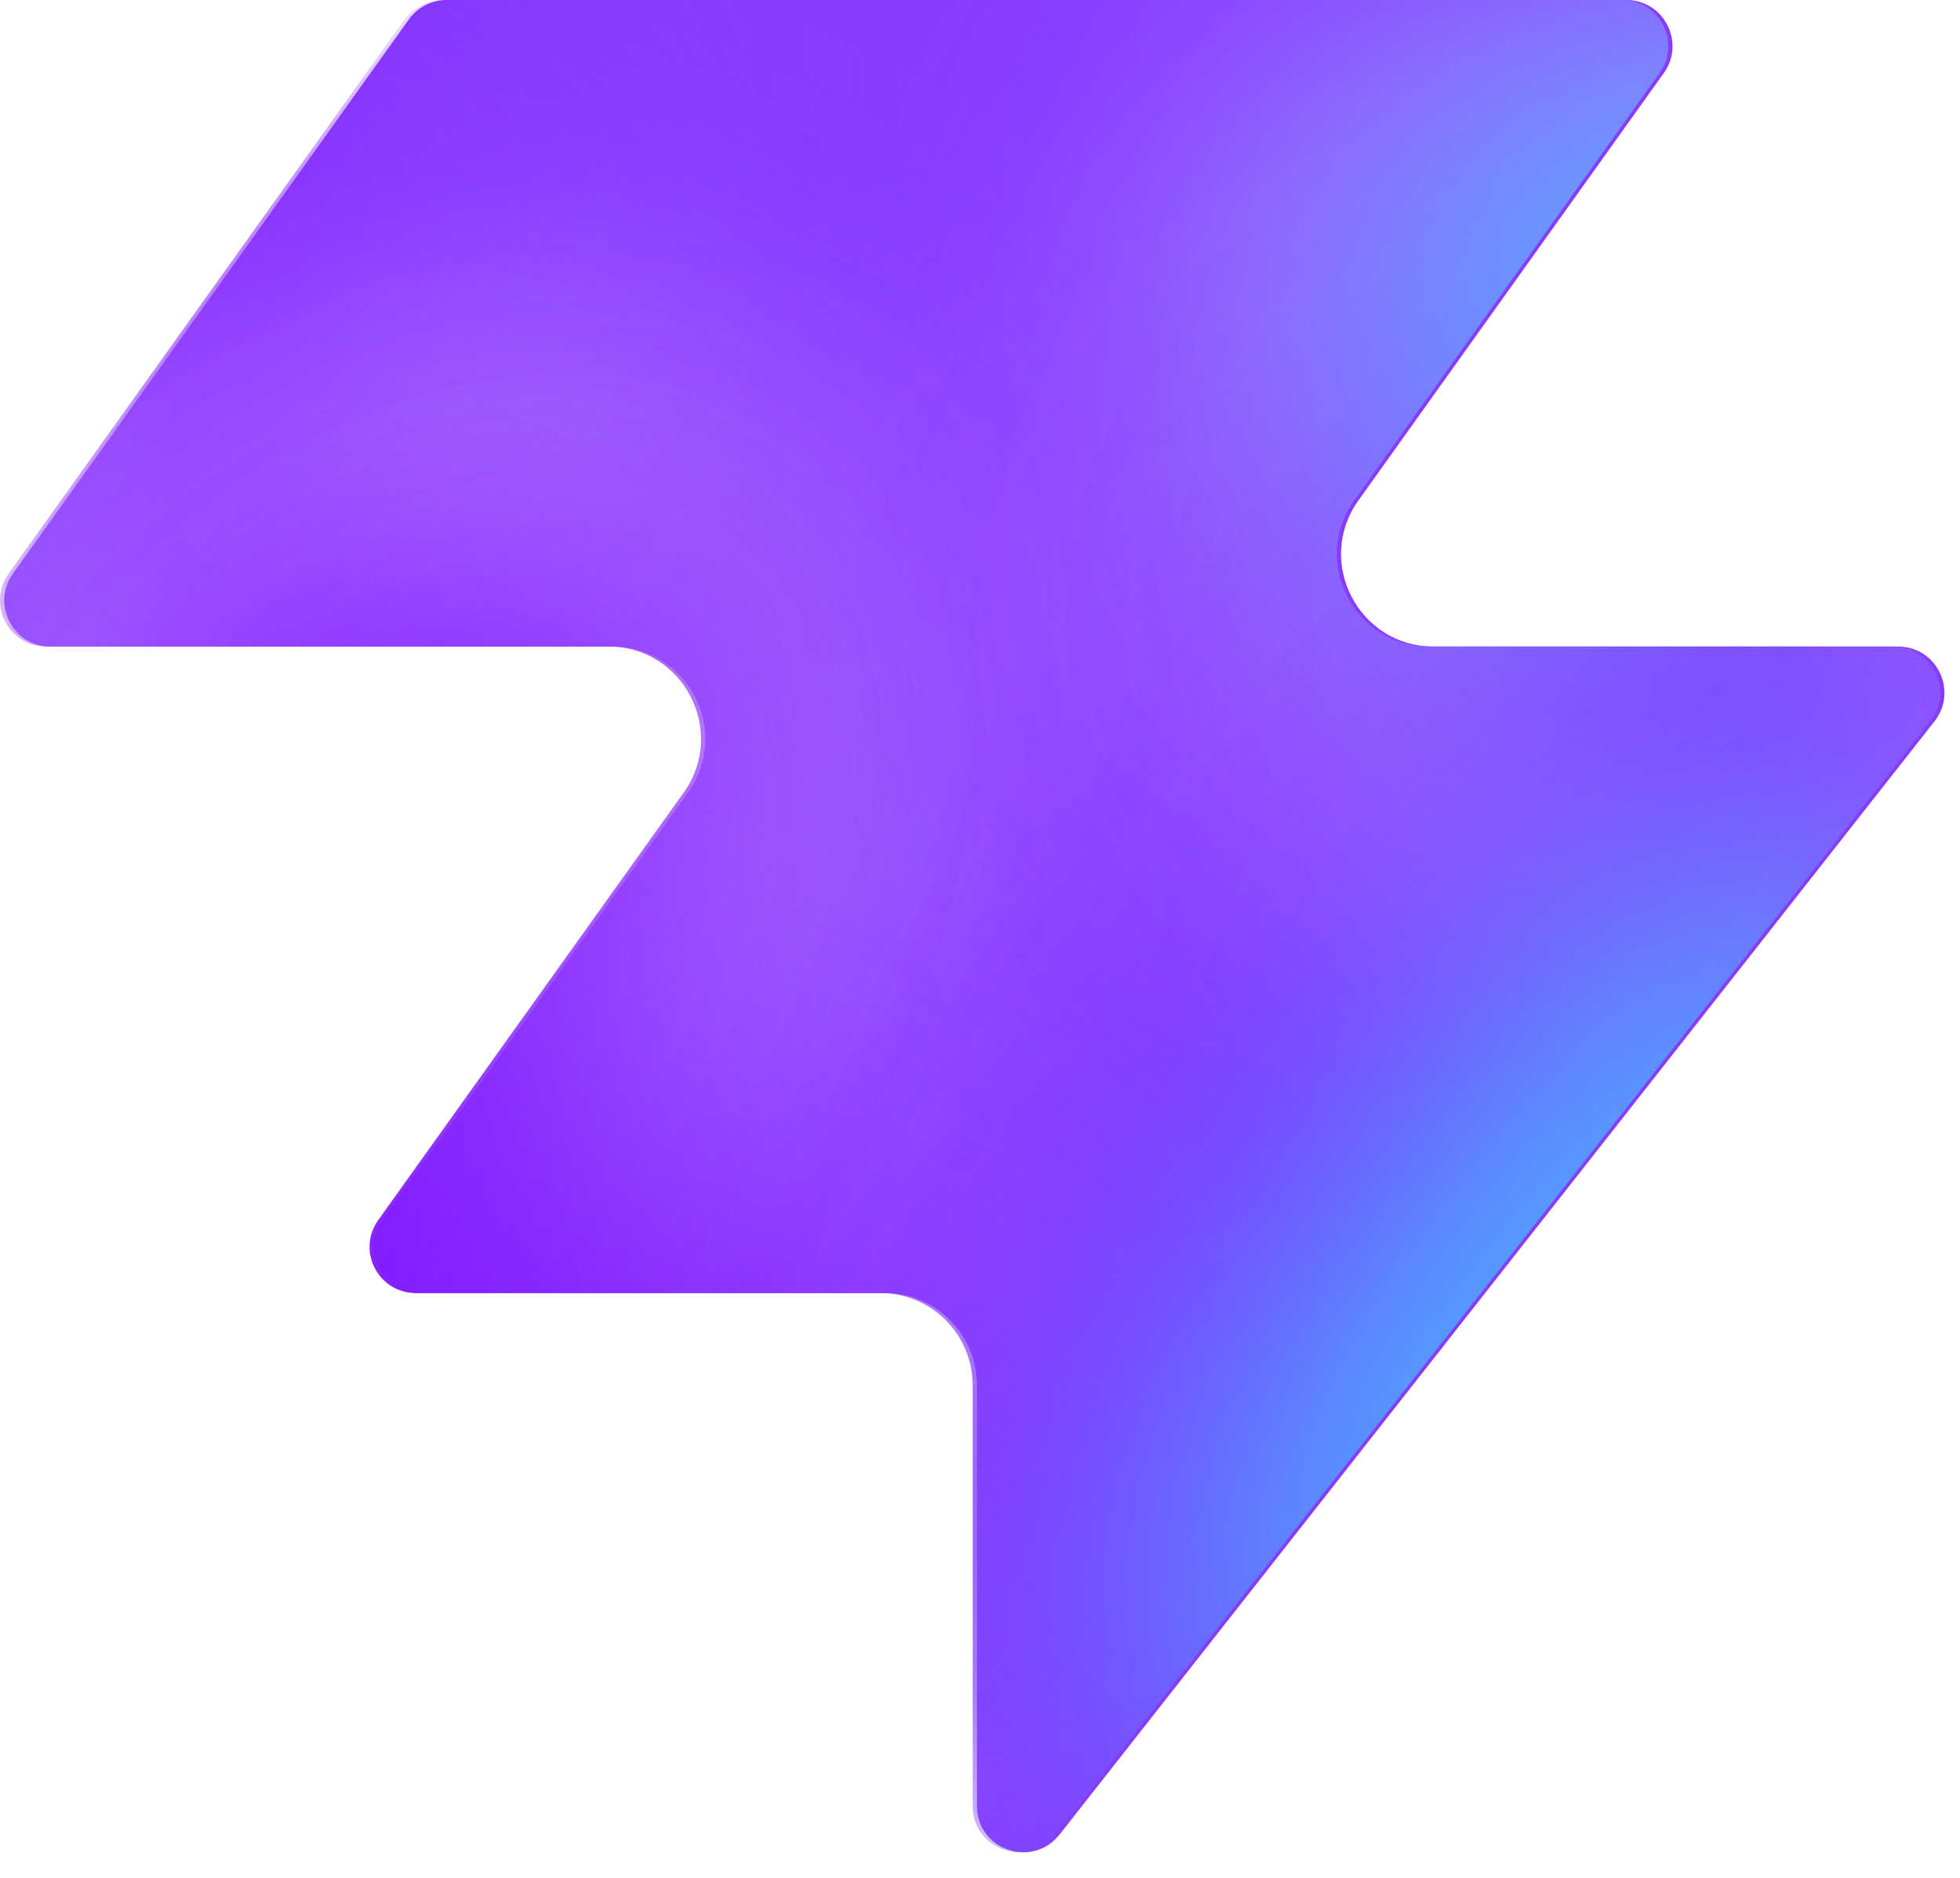
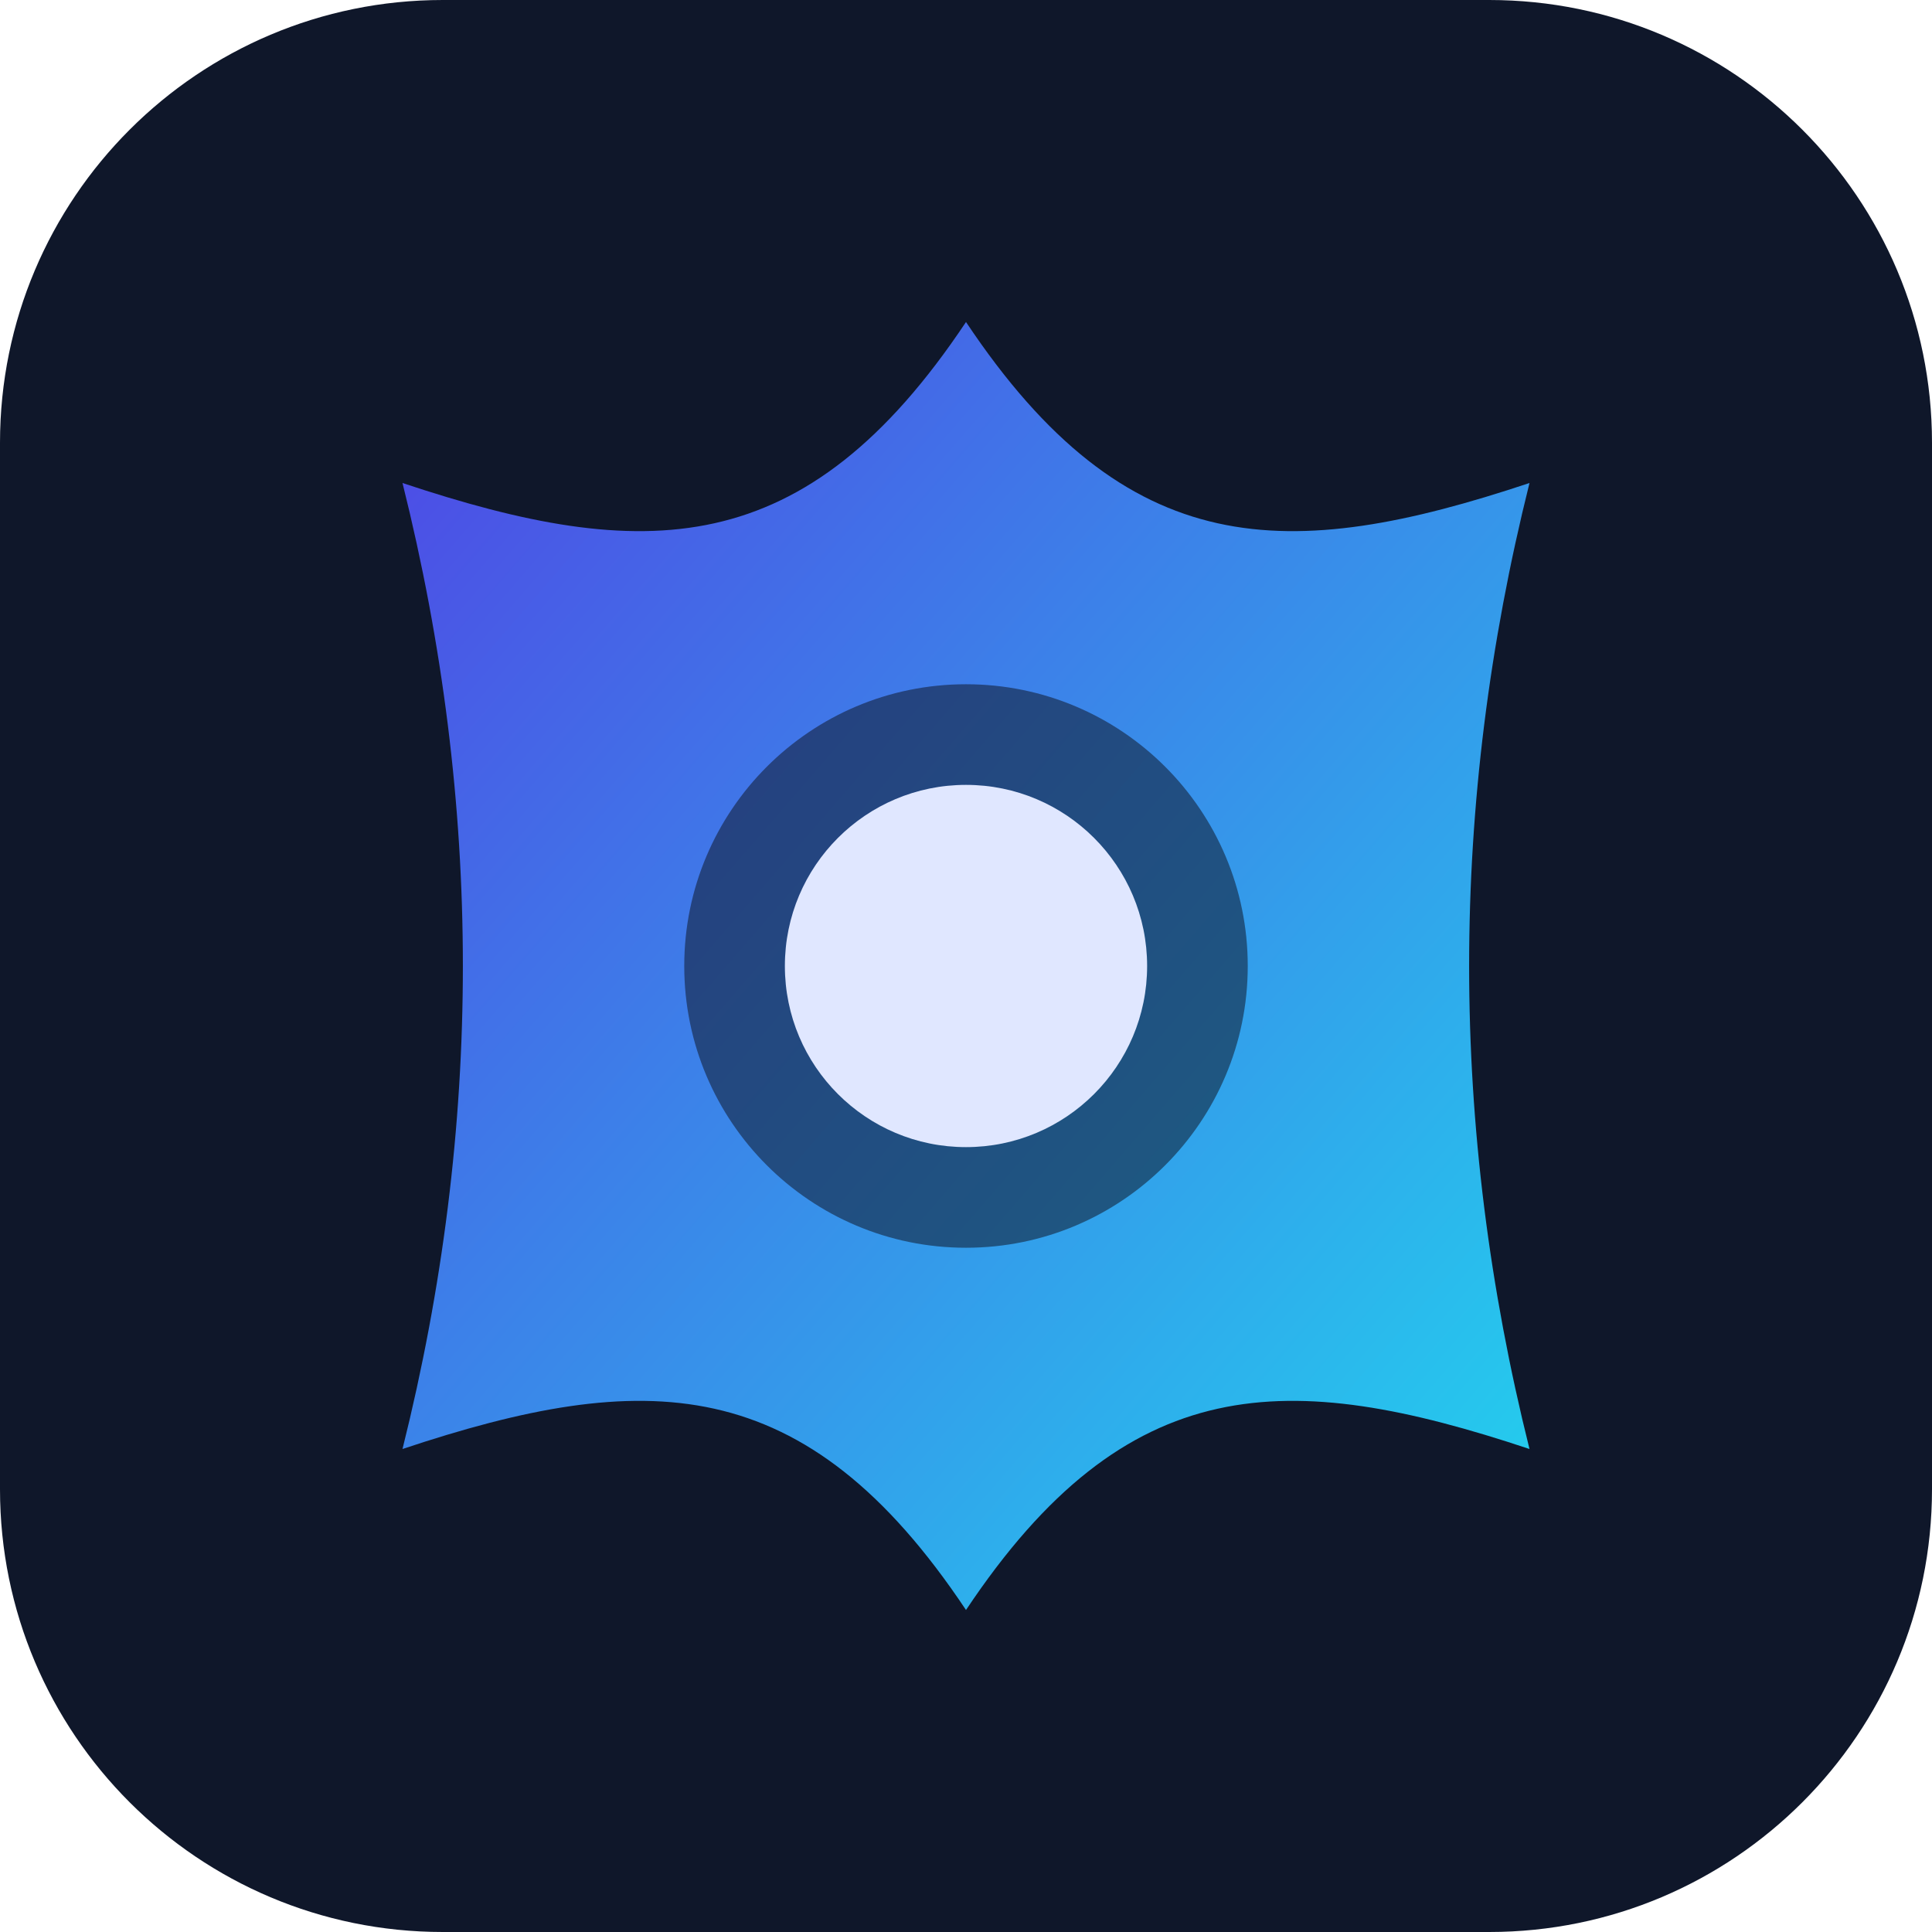
- <svg xmlns="http://www.w3.org/2000/svg" width="48" height="46" fill="none" viewBox="0 0 48 46">
-   <path fill="#863bff" d="M25.946 44.938c-.664.845-2.021.375-2.021-.698V33.937a2.26 2.26 0 0 0-2.262-2.262H10.287c-.92 0-1.456-1.04-.92-1.788l7.48-10.471c1.07-1.497 0-3.578-1.842-3.578H1.237c-.92 0-1.456-1.04-.92-1.788L10.013.474c.214-.297.556-.474.92-.474h28.894c.92 0 1.456 1.04.92 1.788l-7.48 10.471c-1.07 1.498 0 3.579 1.842 3.579h11.377c.943 0 1.473 1.088.89 1.83L25.947 44.94z" style="fill:#863bff;fill:color(display-p3 .525 .23 1);fill-opacity:1" />
-   <mask id="a" width="48" height="46" x="0" y="0" maskUnits="userSpaceOnUse" style="mask-type:alpha">
-     <path fill="#000" d="M25.842 44.938c-.664.844-2.021.375-2.021-.698V33.937a2.26 2.26 0 0 0-2.262-2.262H10.183c-.92 0-1.456-1.04-.92-1.788l7.48-10.471c1.07-1.498 0-3.579-1.842-3.579H1.133c-.92 0-1.456-1.04-.92-1.787L9.91.473c.214-.297.556-.474.92-.474h28.894c.92 0 1.456 1.04.92 1.788l-7.48 10.471c-1.07 1.498 0 3.578 1.842 3.578h11.377c.943 0 1.473 1.088.89 1.832L25.843 44.94z" style="fill:#000;fill-opacity:1" />
-   </mask>
-   <g mask="url(#a)">
-     <g filter="url(#b)">
-       <ellipse cx="5.508" cy="14.704" fill="#ede6ff" rx="5.508" ry="14.704" style="fill:#ede6ff;fill:color(display-p3 .927 .903 1);fill-opacity:1" transform="matrix(.00324 1 1 -.00324 -4.47 31.516)" />
-     </g>
-     <g filter="url(#c)">
-       <ellipse cx="10.399" cy="29.851" fill="#ede6ff" rx="10.399" ry="29.851" style="fill:#ede6ff;fill:color(display-p3 .927 .903 1);fill-opacity:1" transform="matrix(.00324 1 1 -.00324 -39.328 7.883)" />
-     </g>
-     <g filter="url(#d)">
-       <ellipse cx="5.508" cy="30.487" fill="#7e14ff" rx="5.508" ry="30.487" style="fill:#7e14ff;fill:color(display-p3 .492 .077 1);fill-opacity:1" transform="rotate(89.814 -25.913 -14.639)scale(1 -1)" />
-     </g>
-     <g filter="url(#e)">
-       <ellipse cx="5.508" cy="30.599" fill="#7e14ff" rx="5.508" ry="30.599" style="fill:#7e14ff;fill:color(display-p3 .492 .077 1);fill-opacity:1" transform="rotate(89.814 -32.644 -3.334)scale(1 -1)" />
-     </g>
-     <g filter="url(#f)">
-       <ellipse cx="5.508" cy="30.599" fill="#7e14ff" rx="5.508" ry="30.599" style="fill:#7e14ff;fill:color(display-p3 .492 .077 1);fill-opacity:1" transform="matrix(.00324 1 1 -.00324 -34.34 30.47)" />
-     </g>
-     <g filter="url(#g)">
-       <ellipse cx="14.072" cy="22.078" fill="#ede6ff" rx="14.072" ry="22.078" style="fill:#ede6ff;fill:color(display-p3 .927 .903 1);fill-opacity:1" transform="rotate(93.35 24.506 48.493)scale(-1 1)" />
-     </g>
-     <g filter="url(#h)">
-       <ellipse cx="3.47" cy="21.501" fill="#7e14ff" rx="3.47" ry="21.501" style="fill:#7e14ff;fill:color(display-p3 .492 .077 1);fill-opacity:1" transform="rotate(89.009 28.708 47.59)scale(-1 1)" />
-     </g>
-     <g filter="url(#i)">
-       <ellipse cx="3.47" cy="21.501" fill="#7e14ff" rx="3.47" ry="21.501" style="fill:#7e14ff;fill:color(display-p3 .492 .077 1);fill-opacity:1" transform="rotate(89.009 28.708 47.59)scale(-1 1)" />
-     </g>
-     <g filter="url(#j)">
-       <ellipse cx=".387" cy="8.972" fill="#7e14ff" rx="4.407" ry="29.108" style="fill:#7e14ff;fill:color(display-p3 .492 .077 1);fill-opacity:1" transform="rotate(39.51 .387 8.972)" />
-     </g>
-     <g filter="url(#k)">
-       <ellipse cx="47.523" cy="-6.092" fill="#7e14ff" rx="4.407" ry="29.108" style="fill:#7e14ff;fill:color(display-p3 .492 .077 1);fill-opacity:1" transform="rotate(37.892 47.523 -6.092)" />
-     </g>
-     <g filter="url(#l)">
-       <ellipse cx="41.412" cy="6.333" fill="#47bfff" rx="5.971" ry="9.665" style="fill:#47bfff;fill:color(display-p3 .28 .748 1);fill-opacity:1" transform="rotate(37.892 41.412 6.333)" />
-     </g>
-     <g filter="url(#m)">
-       <ellipse cx="-1.879" cy="38.332" fill="#7e14ff" rx="4.407" ry="29.108" style="fill:#7e14ff;fill:color(display-p3 .492 .077 1);fill-opacity:1" transform="rotate(37.892 -1.88 38.332)" />
-     </g>
-     <g filter="url(#n)">
-       <ellipse cx="-1.879" cy="38.332" fill="#7e14ff" rx="4.407" ry="29.108" style="fill:#7e14ff;fill:color(display-p3 .492 .077 1);fill-opacity:1" transform="rotate(37.892 -1.88 38.332)" />
-     </g>
-     <g filter="url(#o)">
-       <ellipse cx="35.651" cy="29.907" fill="#7e14ff" rx="4.407" ry="29.108" style="fill:#7e14ff;fill:color(display-p3 .492 .077 1);fill-opacity:1" transform="rotate(37.892 35.651 29.907)" />
-     </g>
-     <g filter="url(#p)">
-       <ellipse cx="38.418" cy="32.4" fill="#47bfff" rx="5.971" ry="15.297" style="fill:#47bfff;fill:color(display-p3 .28 .748 1);fill-opacity:1" transform="rotate(37.892 38.418 32.4)" />
-     </g>
-   </g>
+ <svg xmlns="http://www.w3.org/2000/svg" width="48" height="48" viewBox="0 0 48 48">
+   <rect width="48" height="48" rx="11" fill="#0f172a" />
  <defs>
-     <filter id="b" width="60.045" height="41.654" x="-19.77" y="16.149" color-interpolation-filters="sRGB" filterUnits="userSpaceOnUse">
-       <feFlood flood-opacity="0" result="BackgroundImageFix" />
-       <feBlend in="SourceGraphic" in2="BackgroundImageFix" result="shape" />
-       <feGaussianBlur result="effect1_foregroundBlur_2002_17158" stdDeviation="7.659" />
-     </filter>
-     <filter id="c" width="90.34" height="51.437" x="-54.613" y="-7.533" color-interpolation-filters="sRGB" filterUnits="userSpaceOnUse">
-       <feFlood flood-opacity="0" result="BackgroundImageFix" />
-       <feBlend in="SourceGraphic" in2="BackgroundImageFix" result="shape" />
-       <feGaussianBlur result="effect1_foregroundBlur_2002_17158" stdDeviation="7.659" />
-     </filter>
-     <filter id="d" width="79.355" height="29.4" x="-49.64" y="2.03" color-interpolation-filters="sRGB" filterUnits="userSpaceOnUse">
-       <feFlood flood-opacity="0" result="BackgroundImageFix" />
-       <feBlend in="SourceGraphic" in2="BackgroundImageFix" result="shape" />
-       <feGaussianBlur result="effect1_foregroundBlur_2002_17158" stdDeviation="4.596" />
-     </filter>
-     <filter id="e" width="79.579" height="29.4" x="-45.045" y="20.029" color-interpolation-filters="sRGB" filterUnits="userSpaceOnUse">
-       <feFlood flood-opacity="0" result="BackgroundImageFix" />
-       <feBlend in="SourceGraphic" in2="BackgroundImageFix" result="shape" />
-       <feGaussianBlur result="effect1_foregroundBlur_2002_17158" stdDeviation="4.596" />
-     </filter>
-     <filter id="f" width="79.579" height="29.4" x="-43.513" y="21.178" color-interpolation-filters="sRGB" filterUnits="userSpaceOnUse">
-       <feFlood flood-opacity="0" result="BackgroundImageFix" />
-       <feBlend in="SourceGraphic" in2="BackgroundImageFix" result="shape" />
-       <feGaussianBlur result="effect1_foregroundBlur_2002_17158" stdDeviation="4.596" />
-     </filter>
-     <filter id="g" width="74.749" height="58.852" x="15.756" y="-17.901" color-interpolation-filters="sRGB" filterUnits="userSpaceOnUse">
-       <feFlood flood-opacity="0" result="BackgroundImageFix" />
-       <feBlend in="SourceGraphic" in2="BackgroundImageFix" result="shape" />
-       <feGaussianBlur result="effect1_foregroundBlur_2002_17158" stdDeviation="7.659" />
-     </filter>
-     <filter id="h" width="61.377" height="25.362" x="23.548" y="2.284" color-interpolation-filters="sRGB" filterUnits="userSpaceOnUse">
-       <feFlood flood-opacity="0" result="BackgroundImageFix" />
-       <feBlend in="SourceGraphic" in2="BackgroundImageFix" result="shape" />
-       <feGaussianBlur result="effect1_foregroundBlur_2002_17158" stdDeviation="4.596" />
-     </filter>
-     <filter id="i" width="61.377" height="25.362" x="23.548" y="2.284" color-interpolation-filters="sRGB" filterUnits="userSpaceOnUse">
-       <feFlood flood-opacity="0" result="BackgroundImageFix" />
-       <feBlend in="SourceGraphic" in2="BackgroundImageFix" result="shape" />
-       <feGaussianBlur result="effect1_foregroundBlur_2002_17158" stdDeviation="4.596" />
-     </filter>
-     <filter id="j" width="56.045" height="63.649" x="-27.636" y="-22.853" color-interpolation-filters="sRGB" filterUnits="userSpaceOnUse">
-       <feFlood flood-opacity="0" result="BackgroundImageFix" />
-       <feBlend in="SourceGraphic" in2="BackgroundImageFix" result="shape" />
-       <feGaussianBlur result="effect1_foregroundBlur_2002_17158" stdDeviation="4.596" />
-     </filter>
-     <filter id="k" width="54.814" height="64.646" x="20.116" y="-38.415" color-interpolation-filters="sRGB" filterUnits="userSpaceOnUse">
-       <feFlood flood-opacity="0" result="BackgroundImageFix" />
-       <feBlend in="SourceGraphic" in2="BackgroundImageFix" result="shape" />
-       <feGaussianBlur result="effect1_foregroundBlur_2002_17158" stdDeviation="4.596" />
-     </filter>
-     <filter id="l" width="33.541" height="35.313" x="24.641" y="-11.323" color-interpolation-filters="sRGB" filterUnits="userSpaceOnUse">
-       <feFlood flood-opacity="0" result="BackgroundImageFix" />
-       <feBlend in="SourceGraphic" in2="BackgroundImageFix" result="shape" />
-       <feGaussianBlur result="effect1_foregroundBlur_2002_17158" stdDeviation="4.596" />
-     </filter>
-     <filter id="m" width="54.814" height="64.646" x="-29.286" y="6.009" color-interpolation-filters="sRGB" filterUnits="userSpaceOnUse">
-       <feFlood flood-opacity="0" result="BackgroundImageFix" />
-       <feBlend in="SourceGraphic" in2="BackgroundImageFix" result="shape" />
-       <feGaussianBlur result="effect1_foregroundBlur_2002_17158" stdDeviation="4.596" />
-     </filter>
-     <filter id="n" width="54.814" height="64.646" x="-29.286" y="6.009" color-interpolation-filters="sRGB" filterUnits="userSpaceOnUse">
-       <feFlood flood-opacity="0" result="BackgroundImageFix" />
-       <feBlend in="SourceGraphic" in2="BackgroundImageFix" result="shape" />
-       <feGaussianBlur result="effect1_foregroundBlur_2002_17158" stdDeviation="4.596" />
-     </filter>
-     <filter id="o" width="54.814" height="64.646" x="8.244" y="-2.416" color-interpolation-filters="sRGB" filterUnits="userSpaceOnUse">
-       <feFlood flood-opacity="0" result="BackgroundImageFix" />
-       <feBlend in="SourceGraphic" in2="BackgroundImageFix" result="shape" />
-       <feGaussianBlur result="effect1_foregroundBlur_2002_17158" stdDeviation="4.596" />
-     </filter>
-     <filter id="p" width="39.409" height="43.623" x="18.713" y="10.588" color-interpolation-filters="sRGB" filterUnits="userSpaceOnUse">
-       <feFlood flood-opacity="0" result="BackgroundImageFix" />
-       <feBlend in="SourceGraphic" in2="BackgroundImageFix" result="shape" />
-       <feGaussianBlur result="effect1_foregroundBlur_2002_17158" stdDeviation="4.596" />
-     </filter>
+     <linearGradient id="g" x1="0" y1="0" x2="1" y2="1">
+       <stop offset="0" stop-color="#4f46e5" />
+       <stop offset="1" stop-color="#22d3ee" />
+     </linearGradient>
  </defs>
+   <path d="M24 8 C28 14 32 14 38 12 C36 20 36 28 38 36 C32 34 28 34 24 40 C20 34 16 34 10 36 C12 28 12 20 10 12 C16 14 20 14 24 8 Z" fill="url(#g)" />
+   <circle cx="24" cy="24" r="7" fill="#0f172a" opacity="0.55" />
+   <circle cx="24" cy="24" r="4.5" fill="#e0e7ff" />
</svg>
